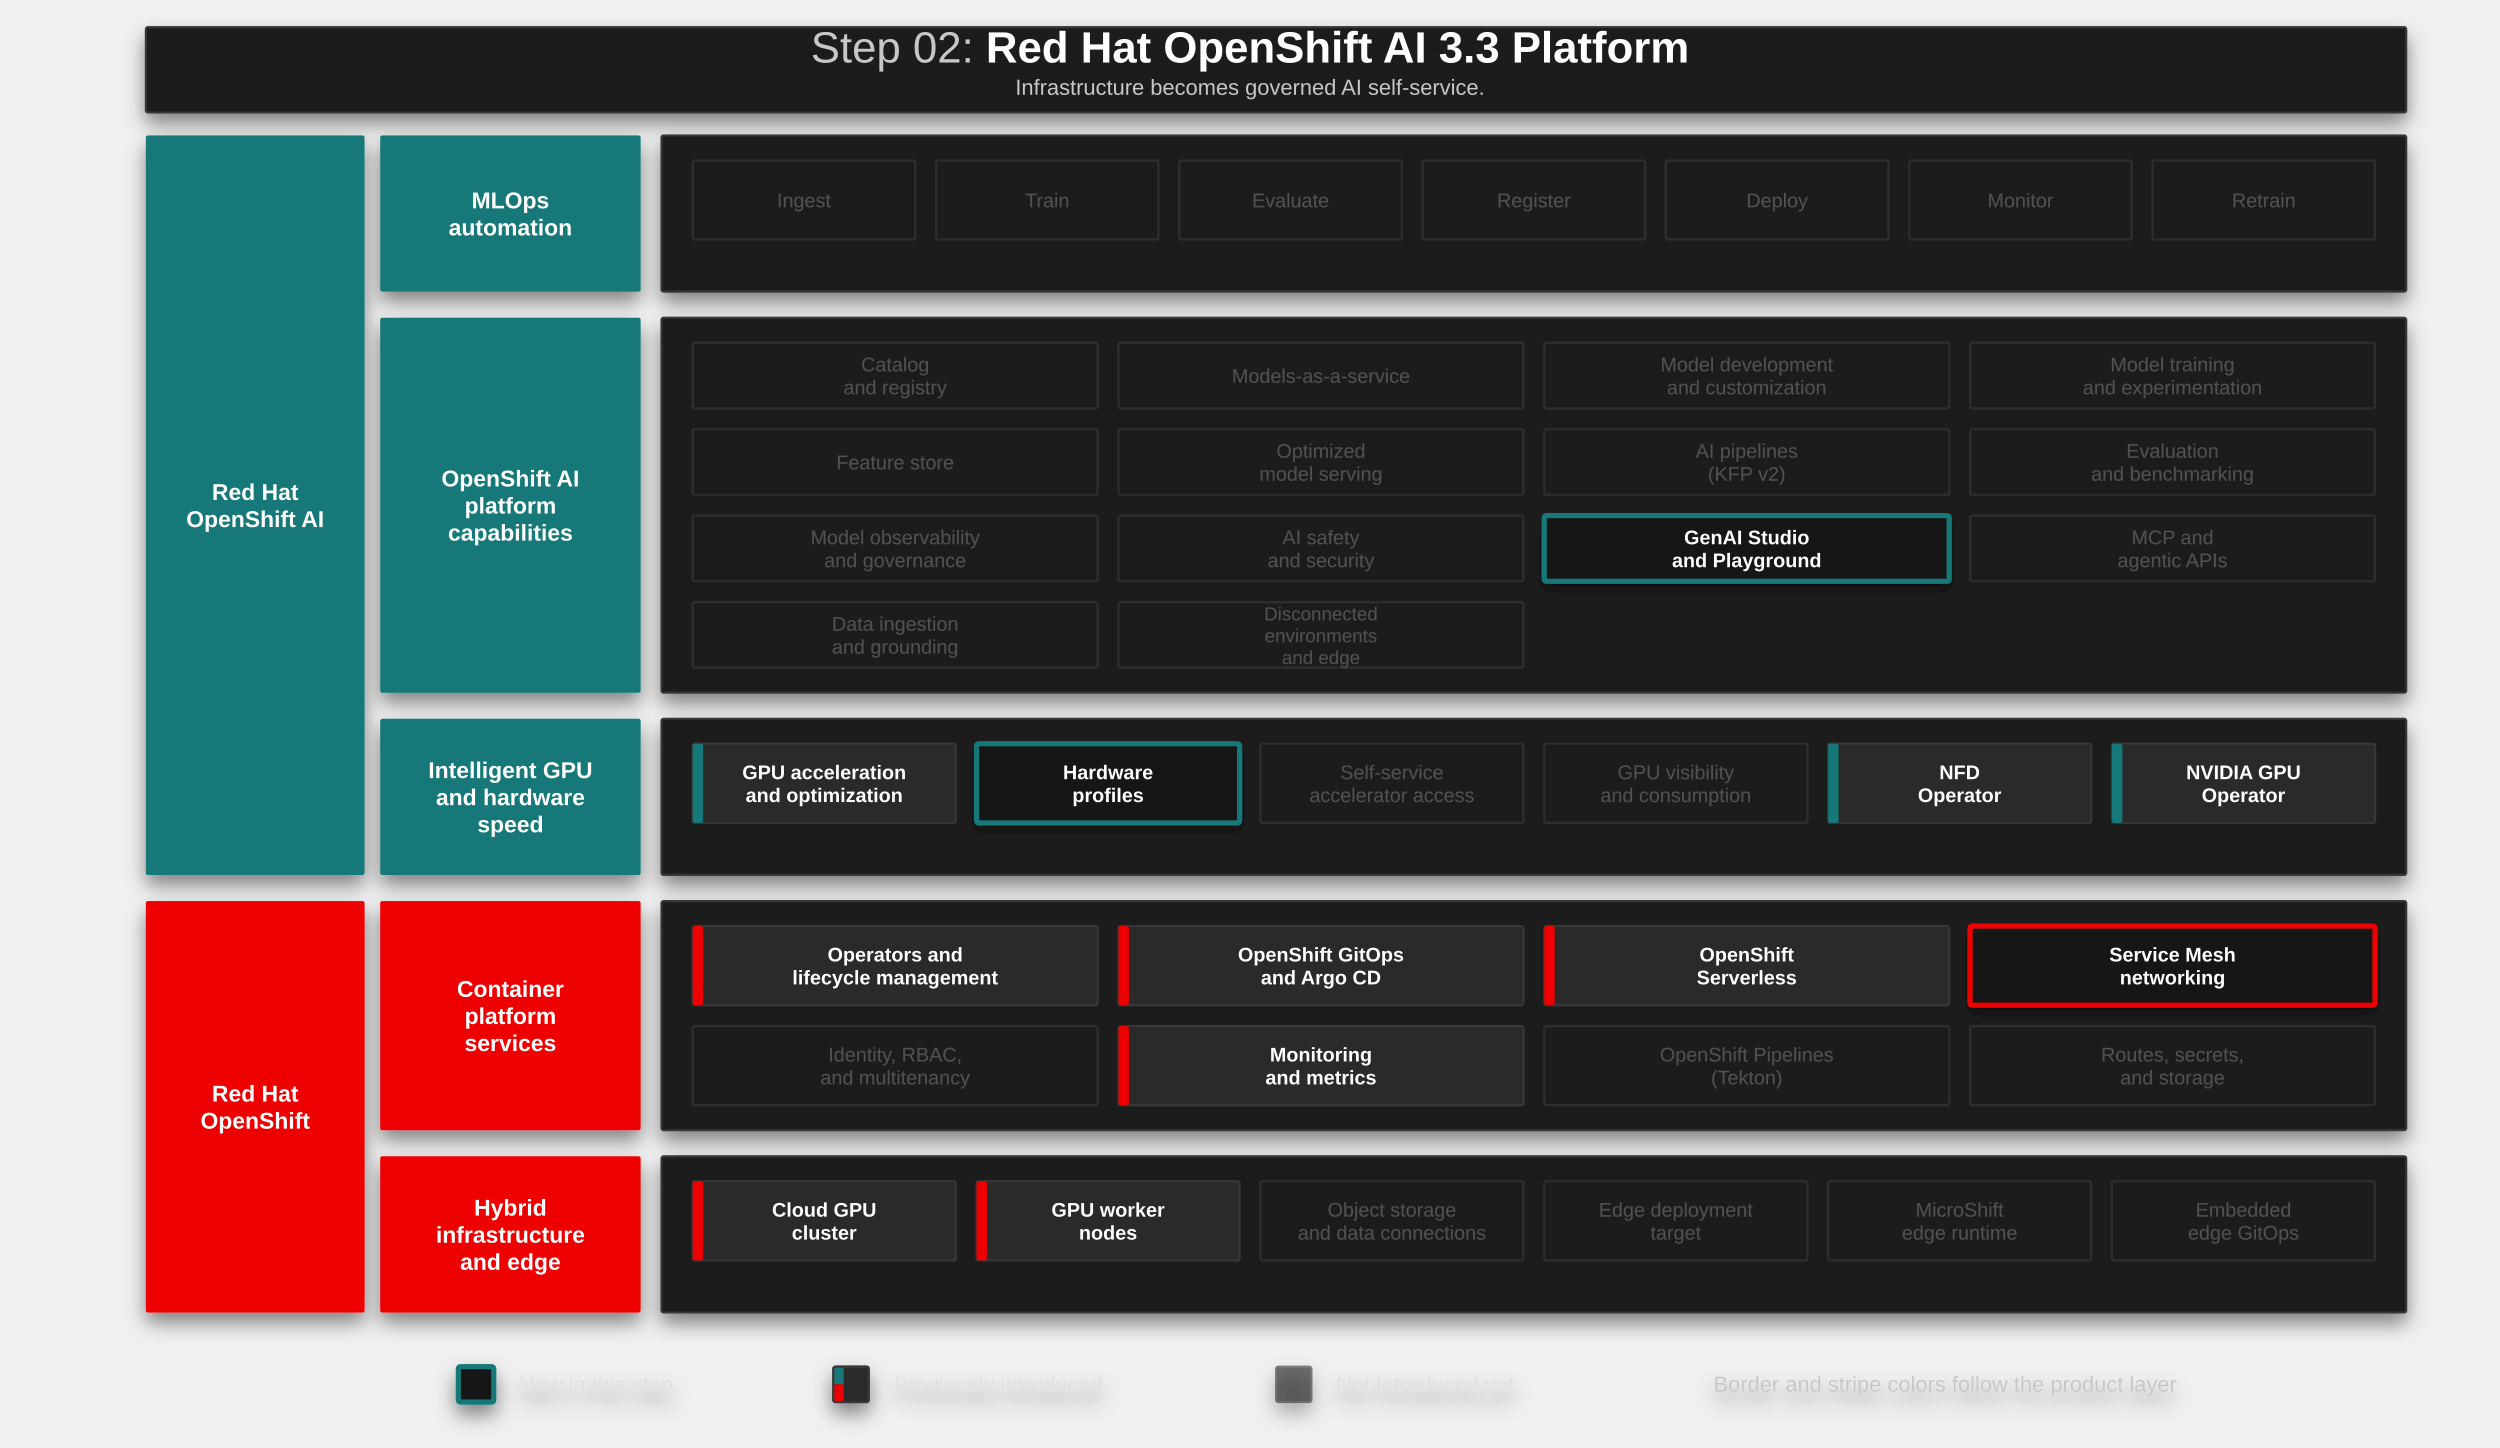
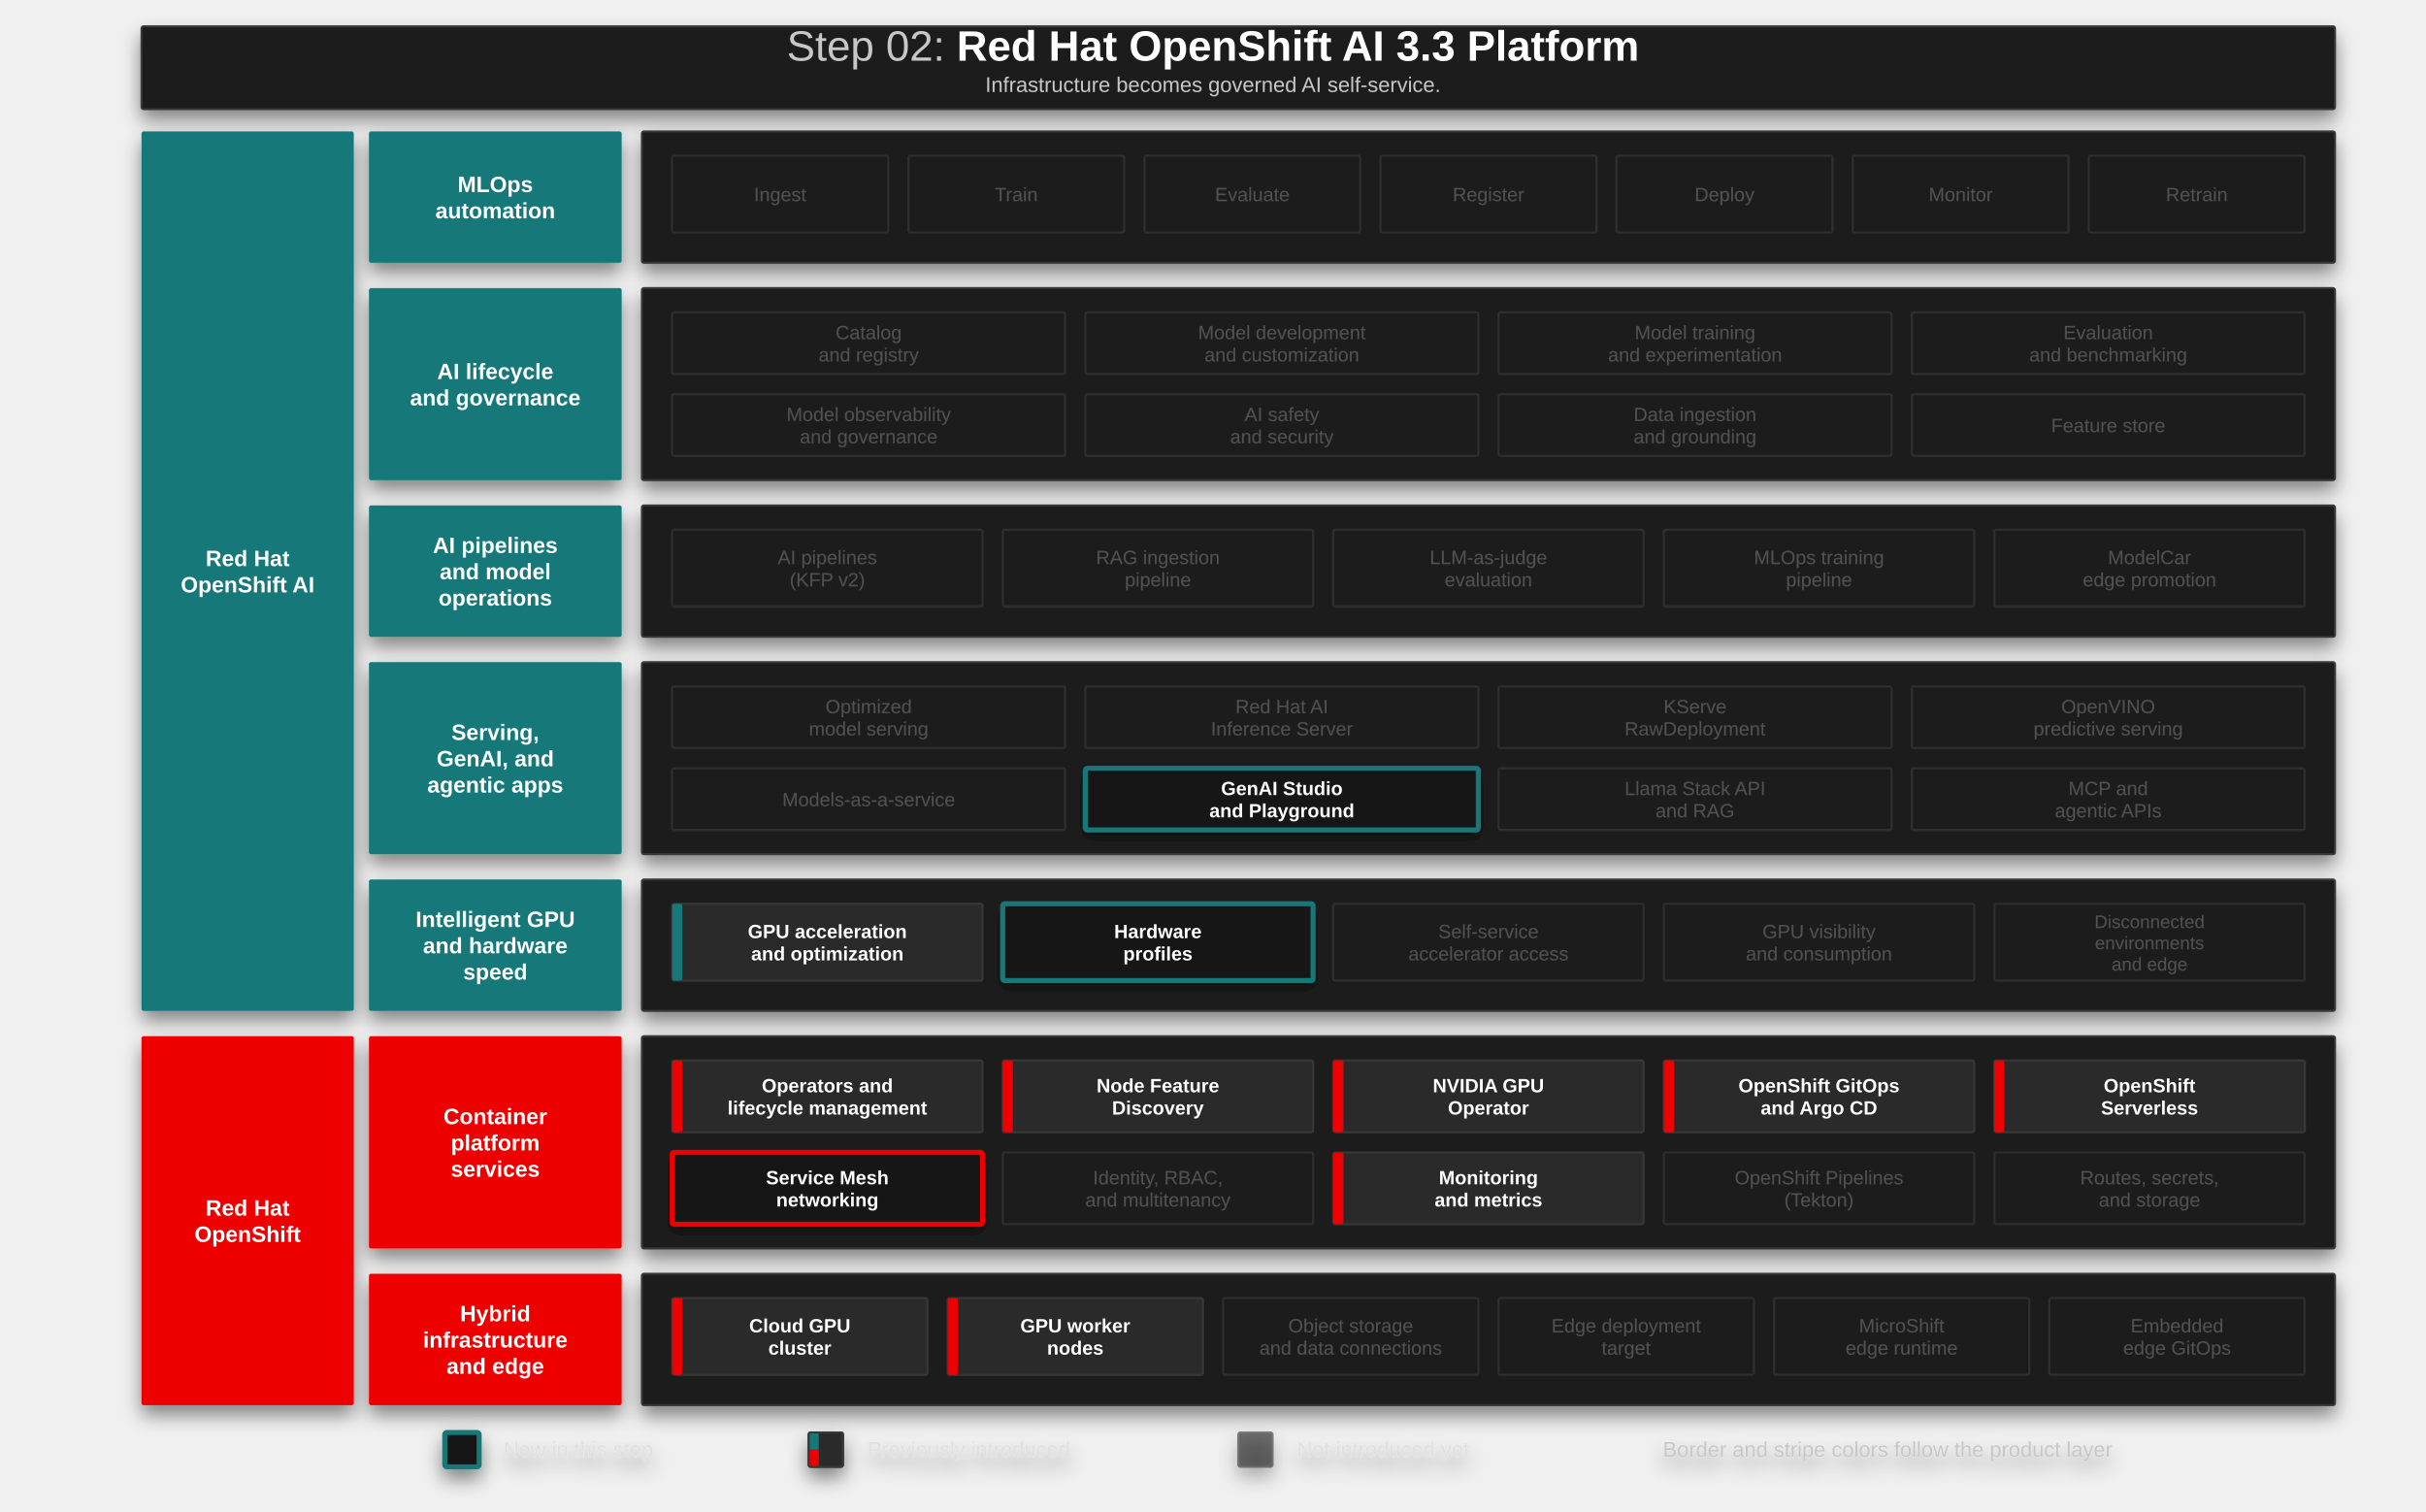
- <svg xmlns="http://www.w3.org/2000/svg" width="2400" height="1390" viewBox="0 0 2400 1390" role="img" aria-labelledby="title desc">
+ <svg xmlns="http://www.w3.org/2000/svg" width="2400" height="1495" viewBox="0 0 2400 1495" role="img" aria-labelledby="title desc">
  <style>.display{font-family:'Red Hat Display','Arial',sans-serif}.body{font-family:'Red Hat Text','Arial',sans-serif}</style>
  <defs>
    <filter id="lift" x="-20%" y="-20%" width="140%" height="140%">
      <feDropShadow dx="0" dy="6" stdDeviation="5" flood-color="#000" flood-opacity="0.55" />
    </filter>
    <filter id="panelShadow" x="-8%" y="-8%" width="116%" height="116%">
      <feDropShadow dx="0" dy="10" stdDeviation="9" flood-color="#000" flood-opacity="0.45" />
    </filter>
  </defs>
  <g filter="url(#panelShadow)">
    <rect x="140" y="26" width="2170" height="82" rx="2" fill="#1f1f1f" stroke="#383838" stroke-width="2" />
    <text x="1200.0" y="60" class="display" font-size="42" fill="#ffffff" font-weight="700" text-anchor="middle">
      <tspan fill="#c7c7c7" font-weight="500">Step 02:</tspan> Red Hat OpenShift AI 3.3 Platform</text>
    <text x="1200.0" y="91" class="body" font-size="21" fill="#c7c7c7" text-anchor="middle">Infrastructure becomes governed AI self-service.</text>
-     <rect x="140" y="130" width="210" height="710" rx="2" fill="#147878" stroke="#147878" stroke-width="0" />
-     <text x="245.0" y="480.0" class="body" font-size="22" fill="#ffffff" font-weight="700" text-anchor="middle">Red Hat</text>
-     <text x="245.0" y="506.0" class="body" font-size="22" fill="#ffffff" font-weight="700" text-anchor="middle">OpenShift AI</text>
-     <rect x="140" y="865" width="210" height="395" rx="2" fill="#ee0000" stroke="#ee0000" stroke-width="0" />
-     <text x="245.0" y="1057.5" class="body" font-size="22" fill="#ffffff" font-weight="700" text-anchor="middle">Red Hat</text>
-     <text x="245.0" y="1083.5" class="body" font-size="22" fill="#ffffff" font-weight="700" text-anchor="middle">OpenShift</text>
-     <rect x="365" y="130" width="250" height="150" rx="2" fill="#147878" stroke="#147878" stroke-width="0" />
-     <text x="490.0" y="200.0" class="body" font-size="22" fill="#ffffff" font-weight="700" text-anchor="middle">MLOps</text>
-     <text x="490.0" y="226.0" class="body" font-size="22" fill="#ffffff" font-weight="700" text-anchor="middle">automation</text>
-     <rect x="635" y="130" width="1675" height="150" rx="2" fill="#1f1f1f" stroke="#383838" stroke-width="2" />
+     <rect x="140" y="130" width="210" height="870" rx="2" fill="#147878" stroke="#147878" stroke-width="0" />
+     <text x="245.0" y="560.0" class="body" font-size="22" fill="#ffffff" font-weight="700" text-anchor="middle">Red Hat</text>
+     <text x="245.0" y="586.0" class="body" font-size="22" fill="#ffffff" font-weight="700" text-anchor="middle">OpenShift AI</text>
+     <rect x="140" y="1025" width="210" height="365" rx="2" fill="#ee0000" stroke="#ee0000" stroke-width="0" />
+     <text x="245.0" y="1202.5" class="body" font-size="22" fill="#ffffff" font-weight="700" text-anchor="middle">Red Hat</text>
+     <text x="245.0" y="1228.5" class="body" font-size="22" fill="#ffffff" font-weight="700" text-anchor="middle">OpenShift</text>
+     <rect x="365" y="130" width="250" height="130" rx="2" fill="#147878" stroke="#147878" stroke-width="0" />
+     <text x="490.0" y="190.0" class="body" font-size="22" fill="#ffffff" font-weight="700" text-anchor="middle">MLOps</text>
+     <text x="490.0" y="216.0" class="body" font-size="22" fill="#ffffff" font-weight="700" text-anchor="middle">automation</text>
+     <rect x="635" y="130" width="1675" height="130" rx="2" fill="#1f1f1f" stroke="#383838" stroke-width="2" />
    <g opacity="0.62">
      <rect x="665.0" y="154" width="213.571" height="76" rx="2" fill="#1f1f1f" stroke="#383838" stroke-width="2.0" />
      <text x="771.786" y="199.0" class="body" font-size="19" fill="#707070" font-weight="450" text-anchor="middle">Ingest</text>
    </g>
    <g opacity="0.62">
      <rect x="898.571" y="154" width="213.571" height="76" rx="2" fill="#1f1f1f" stroke="#383838" stroke-width="2.0" />
      <text x="1005.357" y="199.0" class="body" font-size="19" fill="#707070" font-weight="450" text-anchor="middle">Train</text>
    </g>
    <g opacity="0.62">
      <rect x="1132.143" y="154" width="213.571" height="76" rx="2" fill="#1f1f1f" stroke="#383838" stroke-width="2.0" />
      <text x="1238.929" y="199.0" class="body" font-size="19" fill="#707070" font-weight="450" text-anchor="middle">Evaluate</text>
    </g>
    <g opacity="0.62">
      <rect x="1365.714" y="154" width="213.571" height="76" rx="2" fill="#1f1f1f" stroke="#383838" stroke-width="2.0" />
      <text x="1472.5" y="199.0" class="body" font-size="19" fill="#707070" font-weight="450" text-anchor="middle">Register</text>
    </g>
    <g opacity="0.62">
      <rect x="1599.286" y="154" width="213.571" height="76" rx="2" fill="#1f1f1f" stroke="#383838" stroke-width="2.0" />
      <text x="1706.071" y="199.0" class="body" font-size="19" fill="#707070" font-weight="450" text-anchor="middle">Deploy</text>
    </g>
    <g opacity="0.62">
      <rect x="1832.857" y="154" width="213.571" height="76" rx="2" fill="#1f1f1f" stroke="#383838" stroke-width="2.0" />
      <text x="1939.643" y="199.0" class="body" font-size="19" fill="#707070" font-weight="450" text-anchor="middle">Monitor</text>
    </g>
    <g opacity="0.62">
      <rect x="2066.429" y="154" width="213.571" height="76" rx="2" fill="#1f1f1f" stroke="#383838" stroke-width="2.0" />
      <text x="2173.214" y="199.0" class="body" font-size="19" fill="#707070" font-weight="450" text-anchor="middle">Retrain</text>
    </g>
-     <rect x="365" y="305" width="250" height="360" rx="2" fill="#147878" stroke="#147878" stroke-width="0" />
-     <text x="490.0" y="467.0" class="body" font-size="22" fill="#ffffff" font-weight="700" text-anchor="middle">OpenShift AI</text>
-     <text x="490.0" y="493.0" class="body" font-size="22" fill="#ffffff" font-weight="700" text-anchor="middle">platform</text>
-     <text x="490.0" y="519.0" class="body" font-size="22" fill="#ffffff" font-weight="700" text-anchor="middle">capabilities</text>
-     <rect x="635" y="305" width="1675" height="360" rx="2" fill="#1f1f1f" stroke="#383838" stroke-width="2" />
-     <g opacity="0.62">
-       <rect x="665.0" y="329.0" width="388.75" height="63.0" rx="2" fill="#1f1f1f" stroke="#383838" stroke-width="2.0" />
-       <text x="859.375" y="356.5" class="body" font-size="19" fill="#707070" font-weight="450" text-anchor="middle">Catalog</text>
-       <text x="859.375" y="378.5" class="body" font-size="19" fill="#707070" font-weight="450" text-anchor="middle">and registry</text>
-     </g>
-     <g opacity="0.62">
-       <rect x="1073.75" y="329.0" width="388.75" height="63.0" rx="2" fill="#1f1f1f" stroke="#383838" stroke-width="2.0" />
-       <text x="1268.125" y="367.5" class="body" font-size="19" fill="#707070" font-weight="450" text-anchor="middle">Models-as-a-service</text>
-     </g>
-     <g opacity="0.62">
-       <rect x="1482.5" y="329.0" width="388.75" height="63.0" rx="2" fill="#1f1f1f" stroke="#383838" stroke-width="2.0" />
-       <text x="1676.875" y="356.5" class="body" font-size="19" fill="#707070" font-weight="450" text-anchor="middle">Model development</text>
-       <text x="1676.875" y="378.5" class="body" font-size="19" fill="#707070" font-weight="450" text-anchor="middle">and customization</text>
-     </g>
-     <g opacity="0.62">
-       <rect x="1891.25" y="329.0" width="388.75" height="63.0" rx="2" fill="#1f1f1f" stroke="#383838" stroke-width="2.0" />
-       <text x="2085.625" y="356.5" class="body" font-size="19" fill="#707070" font-weight="450" text-anchor="middle">Model training</text>
-       <text x="2085.625" y="378.5" class="body" font-size="19" fill="#707070" font-weight="450" text-anchor="middle">and experimentation</text>
-     </g>
-     <g opacity="0.62">
-       <rect x="665.0" y="412.0" width="388.75" height="63.0" rx="2" fill="#1f1f1f" stroke="#383838" stroke-width="2.0" />
-       <text x="859.375" y="450.5" class="body" font-size="19" fill="#707070" font-weight="450" text-anchor="middle">Feature store</text>
-     </g>
-     <g opacity="0.62">
-       <rect x="1073.75" y="412.0" width="388.75" height="63.0" rx="2" fill="#1f1f1f" stroke="#383838" stroke-width="2.0" />
-       <text x="1268.125" y="439.5" class="body" font-size="19" fill="#707070" font-weight="450" text-anchor="middle">Optimized</text>
-       <text x="1268.125" y="461.5" class="body" font-size="19" fill="#707070" font-weight="450" text-anchor="middle">model serving</text>
-     </g>
-     <g opacity="0.62">
-       <rect x="1482.5" y="412.0" width="388.75" height="63.0" rx="2" fill="#1f1f1f" stroke="#383838" stroke-width="2.0" />
-       <text x="1676.875" y="439.5" class="body" font-size="19" fill="#707070" font-weight="450" text-anchor="middle">AI pipelines</text>
-       <text x="1676.875" y="461.5" class="body" font-size="19" fill="#707070" font-weight="450" text-anchor="middle">(KFP v2)</text>
-     </g>
-     <g opacity="0.62">
-       <rect x="1891.25" y="412.0" width="388.75" height="63.0" rx="2" fill="#1f1f1f" stroke="#383838" stroke-width="2.0" />
-       <text x="2085.625" y="439.5" class="body" font-size="19" fill="#707070" font-weight="450" text-anchor="middle">Evaluation</text>
-       <text x="2085.625" y="461.5" class="body" font-size="19" fill="#707070" font-weight="450" text-anchor="middle">and benchmarking</text>
-     </g>
-     <g opacity="0.62">
-       <rect x="665.0" y="495.0" width="388.75" height="63.0" rx="2" fill="#1f1f1f" stroke="#383838" stroke-width="2.0" />
-       <text x="859.375" y="522.5" class="body" font-size="19" fill="#707070" font-weight="450" text-anchor="middle">Model observability</text>
-       <text x="859.375" y="544.5" class="body" font-size="19" fill="#707070" font-weight="450" text-anchor="middle">and governance</text>
-     </g>
-     <g opacity="0.62">
-       <rect x="1073.75" y="495.0" width="388.75" height="63.0" rx="2" fill="#1f1f1f" stroke="#383838" stroke-width="2.0" />
-       <text x="1268.125" y="522.5" class="body" font-size="19" fill="#707070" font-weight="450" text-anchor="middle">AI safety</text>
-       <text x="1268.125" y="544.5" class="body" font-size="19" fill="#707070" font-weight="450" text-anchor="middle">and security</text>
+     <rect x="365" y="285" width="250" height="190" rx="2" fill="#147878" stroke="#147878" stroke-width="0" />
+     <text x="490.0" y="375.0" class="body" font-size="22" fill="#ffffff" font-weight="700" text-anchor="middle">AI lifecycle</text>
+     <text x="490.0" y="401.0" class="body" font-size="22" fill="#ffffff" font-weight="700" text-anchor="middle">and governance</text>
+     <rect x="635" y="285" width="1675" height="190" rx="2" fill="#1f1f1f" stroke="#383838" stroke-width="2" />
+     <g opacity="0.62">
+       <rect x="665.0" y="309.0" width="388.75" height="61.0" rx="2" fill="#1f1f1f" stroke="#383838" stroke-width="2.0" />
+       <text x="859.375" y="335.5" class="body" font-size="19" fill="#707070" font-weight="450" text-anchor="middle">Catalog</text>
+       <text x="859.375" y="357.5" class="body" font-size="19" fill="#707070" font-weight="450" text-anchor="middle">and registry</text>
+     </g>
+     <g opacity="0.62">
+       <rect x="1073.75" y="309.0" width="388.75" height="61.0" rx="2" fill="#1f1f1f" stroke="#383838" stroke-width="2.0" />
+       <text x="1268.125" y="335.5" class="body" font-size="19" fill="#707070" font-weight="450" text-anchor="middle">Model development</text>
+       <text x="1268.125" y="357.5" class="body" font-size="19" fill="#707070" font-weight="450" text-anchor="middle">and customization</text>
+     </g>
+     <g opacity="0.62">
+       <rect x="1482.5" y="309.0" width="388.75" height="61.0" rx="2" fill="#1f1f1f" stroke="#383838" stroke-width="2.0" />
+       <text x="1676.875" y="335.5" class="body" font-size="19" fill="#707070" font-weight="450" text-anchor="middle">Model training</text>
+       <text x="1676.875" y="357.5" class="body" font-size="19" fill="#707070" font-weight="450" text-anchor="middle">and experimentation</text>
+     </g>
+     <g opacity="0.62">
+       <rect x="1891.25" y="309.0" width="388.75" height="61.0" rx="2" fill="#1f1f1f" stroke="#383838" stroke-width="2.0" />
+       <text x="2085.625" y="335.5" class="body" font-size="19" fill="#707070" font-weight="450" text-anchor="middle">Evaluation</text>
+       <text x="2085.625" y="357.5" class="body" font-size="19" fill="#707070" font-weight="450" text-anchor="middle">and benchmarking</text>
+     </g>
+     <g opacity="0.62">
+       <rect x="665.0" y="390.0" width="388.75" height="61.0" rx="2" fill="#1f1f1f" stroke="#383838" stroke-width="2.0" />
+       <text x="859.375" y="416.5" class="body" font-size="19" fill="#707070" font-weight="450" text-anchor="middle">Model observability</text>
+       <text x="859.375" y="438.5" class="body" font-size="19" fill="#707070" font-weight="450" text-anchor="middle">and governance</text>
+     </g>
+     <g opacity="0.62">
+       <rect x="1073.75" y="390.0" width="388.75" height="61.0" rx="2" fill="#1f1f1f" stroke="#383838" stroke-width="2.0" />
+       <text x="1268.125" y="416.5" class="body" font-size="19" fill="#707070" font-weight="450" text-anchor="middle">AI safety</text>
+       <text x="1268.125" y="438.5" class="body" font-size="19" fill="#707070" font-weight="450" text-anchor="middle">and security</text>
+     </g>
+     <g opacity="0.62">
+       <rect x="1482.5" y="390.0" width="388.75" height="61.0" rx="2" fill="#1f1f1f" stroke="#383838" stroke-width="2.0" />
+       <text x="1676.875" y="416.5" class="body" font-size="19" fill="#707070" font-weight="450" text-anchor="middle">Data ingestion</text>
+       <text x="1676.875" y="438.5" class="body" font-size="19" fill="#707070" font-weight="450" text-anchor="middle">and grounding</text>
+     </g>
+     <g opacity="0.62">
+       <rect x="1891.25" y="390.0" width="388.75" height="61.0" rx="2" fill="#1f1f1f" stroke="#383838" stroke-width="2.0" />
+       <text x="2085.625" y="427.5" class="body" font-size="19" fill="#707070" font-weight="450" text-anchor="middle">Feature store</text>
+     </g>
+     <rect x="365" y="500" width="250" height="130" rx="2" fill="#147878" stroke="#147878" stroke-width="0" />
+     <text x="490.0" y="547.0" class="body" font-size="22" fill="#ffffff" font-weight="700" text-anchor="middle">AI pipelines</text>
+     <text x="490.0" y="573.0" class="body" font-size="22" fill="#ffffff" font-weight="700" text-anchor="middle">and model</text>
+     <text x="490.0" y="599.0" class="body" font-size="22" fill="#ffffff" font-weight="700" text-anchor="middle">operations</text>
+     <rect x="635" y="500" width="1675" height="130" rx="2" fill="#1f1f1f" stroke="#383838" stroke-width="2" />
+     <g opacity="0.62">
+       <rect x="665.0" y="524" width="307.0" height="76" rx="2" fill="#1f1f1f" stroke="#383838" stroke-width="2.0" />
+       <text x="818.5" y="558.0" class="body" font-size="19" fill="#707070" font-weight="450" text-anchor="middle">AI pipelines</text>
+       <text x="818.5" y="580.0" class="body" font-size="19" fill="#707070" font-weight="450" text-anchor="middle">(KFP v2)</text>
+     </g>
+     <g opacity="0.62">
+       <rect x="992.0" y="524" width="307.0" height="76" rx="2" fill="#1f1f1f" stroke="#383838" stroke-width="2.0" />
+       <text x="1145.5" y="558.0" class="body" font-size="19" fill="#707070" font-weight="450" text-anchor="middle">RAG ingestion</text>
+       <text x="1145.5" y="580.0" class="body" font-size="19" fill="#707070" font-weight="450" text-anchor="middle">pipeline</text>
+     </g>
+     <g opacity="0.62">
+       <rect x="1319.0" y="524" width="307.0" height="76" rx="2" fill="#1f1f1f" stroke="#383838" stroke-width="2.0" />
+       <text x="1472.5" y="558.0" class="body" font-size="19" fill="#707070" font-weight="450" text-anchor="middle">LLM-as-judge</text>
+       <text x="1472.5" y="580.0" class="body" font-size="19" fill="#707070" font-weight="450" text-anchor="middle">evaluation</text>
+     </g>
+     <g opacity="0.62">
+       <rect x="1646.0" y="524" width="307.0" height="76" rx="2" fill="#1f1f1f" stroke="#383838" stroke-width="2.0" />
+       <text x="1799.5" y="558.0" class="body" font-size="19" fill="#707070" font-weight="450" text-anchor="middle">MLOps training</text>
+       <text x="1799.5" y="580.0" class="body" font-size="19" fill="#707070" font-weight="450" text-anchor="middle">pipeline</text>
+     </g>
+     <g opacity="0.62">
+       <rect x="1973.0" y="524" width="307.0" height="76" rx="2" fill="#1f1f1f" stroke="#383838" stroke-width="2.0" />
+       <text x="2126.5" y="558.0" class="body" font-size="19" fill="#707070" font-weight="450" text-anchor="middle">ModelCar</text>
+       <text x="2126.5" y="580.0" class="body" font-size="19" fill="#707070" font-weight="450" text-anchor="middle">edge promotion</text>
+     </g>
+     <rect x="365" y="655" width="250" height="190" rx="2" fill="#147878" stroke="#147878" stroke-width="0" />
+     <text x="490.0" y="732.0" class="body" font-size="22" fill="#ffffff" font-weight="700" text-anchor="middle">Serving,</text>
+     <text x="490.0" y="758.0" class="body" font-size="22" fill="#ffffff" font-weight="700" text-anchor="middle">GenAI, and</text>
+     <text x="490.0" y="784.0" class="body" font-size="22" fill="#ffffff" font-weight="700" text-anchor="middle">agentic apps</text>
+     <rect x="635" y="655" width="1675" height="190" rx="2" fill="#1f1f1f" stroke="#383838" stroke-width="2" />
+     <g opacity="0.62">
+       <rect x="665.0" y="679.0" width="388.75" height="61.0" rx="2" fill="#1f1f1f" stroke="#383838" stroke-width="2.0" />
+       <text x="859.375" y="705.5" class="body" font-size="19" fill="#707070" font-weight="450" text-anchor="middle">Optimized</text>
+       <text x="859.375" y="727.5" class="body" font-size="19" fill="#707070" font-weight="450" text-anchor="middle">model serving</text>
+     </g>
+     <g opacity="0.62">
+       <rect x="1073.75" y="679.0" width="388.75" height="61.0" rx="2" fill="#1f1f1f" stroke="#383838" stroke-width="2.0" />
+       <text x="1268.125" y="705.5" class="body" font-size="19" fill="#707070" font-weight="450" text-anchor="middle">Red Hat AI</text>
+       <text x="1268.125" y="727.5" class="body" font-size="19" fill="#707070" font-weight="450" text-anchor="middle">Inference Server</text>
+     </g>
+     <g opacity="0.62">
+       <rect x="1482.5" y="679.0" width="388.75" height="61.0" rx="2" fill="#1f1f1f" stroke="#383838" stroke-width="2.0" />
+       <text x="1676.875" y="705.5" class="body" font-size="19" fill="#707070" font-weight="450" text-anchor="middle">KServe</text>
+       <text x="1676.875" y="727.5" class="body" font-size="19" fill="#707070" font-weight="450" text-anchor="middle">RawDeployment</text>
+     </g>
+     <g opacity="0.62">
+       <rect x="1891.25" y="679.0" width="388.75" height="61.0" rx="2" fill="#1f1f1f" stroke="#383838" stroke-width="2.0" />
+       <text x="2085.625" y="705.5" class="body" font-size="19" fill="#707070" font-weight="450" text-anchor="middle">OpenVINO</text>
+       <text x="2085.625" y="727.5" class="body" font-size="19" fill="#707070" font-weight="450" text-anchor="middle">predictive serving</text>
+     </g>
+     <g opacity="0.62">
+       <rect x="665.0" y="760.0" width="388.75" height="61.0" rx="2" fill="#1f1f1f" stroke="#383838" stroke-width="2.0" />
+       <text x="859.375" y="797.5" class="body" font-size="19" fill="#707070" font-weight="450" text-anchor="middle">Models-as-a-service</text>
    </g>
    <g filter="url(#lift)">
-       <rect x="1482.5" y="495.0" width="388.75" height="63.0" rx="2" fill="#151515" stroke="#147878" stroke-width="5.0" />
-       <text x="1676.875" y="522.5" class="body" font-size="19" fill="#ffffff" font-weight="700" text-anchor="middle">GenAI Studio</text>
-       <text x="1676.875" y="544.5" class="body" font-size="19" fill="#ffffff" font-weight="700" text-anchor="middle">and Playground</text>
-     </g>
-     <g opacity="0.62">
-       <rect x="1891.25" y="495.0" width="388.75" height="63.0" rx="2" fill="#1f1f1f" stroke="#383838" stroke-width="2.0" />
-       <text x="2085.625" y="522.5" class="body" font-size="19" fill="#707070" font-weight="450" text-anchor="middle">MCP and</text>
-       <text x="2085.625" y="544.5" class="body" font-size="19" fill="#707070" font-weight="450" text-anchor="middle">agentic APIs</text>
-     </g>
-     <g opacity="0.62">
-       <rect x="665.0" y="578.0" width="388.75" height="63.0" rx="2" fill="#1f1f1f" stroke="#383838" stroke-width="2.0" />
-       <text x="859.375" y="605.5" class="body" font-size="19" fill="#707070" font-weight="450" text-anchor="middle">Data ingestion</text>
-       <text x="859.375" y="627.5" class="body" font-size="19" fill="#707070" font-weight="450" text-anchor="middle">and grounding</text>
-     </g>
-     <g opacity="0.62">
-       <rect x="1073.75" y="578.0" width="388.75" height="63.0" rx="2" fill="#1f1f1f" stroke="#383838" stroke-width="2.0" />
-       <text x="1268.125" y="595.5" class="body" font-size="18" fill="#707070" font-weight="450" text-anchor="middle">Disconnected</text>
-       <text x="1268.125" y="616.5" class="body" font-size="18" fill="#707070" font-weight="450" text-anchor="middle">environments</text>
-       <text x="1268.125" y="637.5" class="body" font-size="18" fill="#707070" font-weight="450" text-anchor="middle">and edge</text>
-     </g>
-     <rect x="365" y="690" width="250" height="150" rx="2" fill="#147878" stroke="#147878" stroke-width="0" />
-     <text x="490.0" y="747.0" class="body" font-size="22" fill="#ffffff" font-weight="700" text-anchor="middle">Intelligent GPU</text>
-     <text x="490.0" y="773.0" class="body" font-size="22" fill="#ffffff" font-weight="700" text-anchor="middle">and hardware</text>
-     <text x="490.0" y="799.0" class="body" font-size="22" fill="#ffffff" font-weight="700" text-anchor="middle">speed</text>
-     <rect x="635" y="690" width="1675" height="150" rx="2" fill="#1f1f1f" stroke="#383838" stroke-width="2" />
-     <g>
-       <rect x="665.0" y="714" width="252.5" height="76" rx="2" fill="#292929" stroke="#383838" stroke-width="2.0" />
-       <rect x="665.0" y="714" width="10" height="76" rx="2" fill="#147878" stroke="#147878" stroke-width="0" />
-       <text x="791.25" y="748.0" class="body" font-size="19" fill="#ffffff" font-weight="550" text-anchor="middle">GPU acceleration</text>
-       <text x="791.25" y="770.0" class="body" font-size="19" fill="#ffffff" font-weight="550" text-anchor="middle">and optimization</text>
+       <rect x="1073.75" y="760.0" width="388.75" height="61.0" rx="2" fill="#151515" stroke="#147878" stroke-width="5.0" />
+       <text x="1268.125" y="786.5" class="body" font-size="19" fill="#ffffff" font-weight="700" text-anchor="middle">GenAI Studio</text>
+       <text x="1268.125" y="808.5" class="body" font-size="19" fill="#ffffff" font-weight="700" text-anchor="middle">and Playground</text>
+     </g>
+     <g opacity="0.62">
+       <rect x="1482.5" y="760.0" width="388.75" height="61.0" rx="2" fill="#1f1f1f" stroke="#383838" stroke-width="2.0" />
+       <text x="1676.875" y="786.5" class="body" font-size="19" fill="#707070" font-weight="450" text-anchor="middle">Llama Stack API</text>
+       <text x="1676.875" y="808.5" class="body" font-size="19" fill="#707070" font-weight="450" text-anchor="middle">and RAG</text>
+     </g>
+     <g opacity="0.62">
+       <rect x="1891.25" y="760.0" width="388.75" height="61.0" rx="2" fill="#1f1f1f" stroke="#383838" stroke-width="2.0" />
+       <text x="2085.625" y="786.5" class="body" font-size="19" fill="#707070" font-weight="450" text-anchor="middle">MCP and</text>
+       <text x="2085.625" y="808.5" class="body" font-size="19" fill="#707070" font-weight="450" text-anchor="middle">agentic APIs</text>
+     </g>
+     <rect x="365" y="870" width="250" height="130" rx="2" fill="#147878" stroke="#147878" stroke-width="0" />
+     <text x="490.0" y="917.0" class="body" font-size="22" fill="#ffffff" font-weight="700" text-anchor="middle">Intelligent GPU</text>
+     <text x="490.0" y="943.0" class="body" font-size="22" fill="#ffffff" font-weight="700" text-anchor="middle">and hardware</text>
+     <text x="490.0" y="969.0" class="body" font-size="22" fill="#ffffff" font-weight="700" text-anchor="middle">speed</text>
+     <rect x="635" y="870" width="1675" height="130" rx="2" fill="#1f1f1f" stroke="#383838" stroke-width="2" />
+     <g>
+       <rect x="665.0" y="894" width="307.0" height="76" rx="2" fill="#292929" stroke="#383838" stroke-width="2.0" />
+       <rect x="665.0" y="894" width="10" height="76" rx="2" fill="#147878" stroke="#147878" stroke-width="0" />
+       <text x="818.5" y="928.0" class="body" font-size="19" fill="#ffffff" font-weight="550" text-anchor="middle">GPU acceleration</text>
+       <text x="818.5" y="950.0" class="body" font-size="19" fill="#ffffff" font-weight="550" text-anchor="middle">and optimization</text>
    </g>
    <g filter="url(#lift)">
-       <rect x="937.5" y="714" width="252.5" height="76" rx="2" fill="#151515" stroke="#147878" stroke-width="5.0" />
-       <text x="1063.75" y="748.0" class="body" font-size="19" fill="#ffffff" font-weight="700" text-anchor="middle">Hardware</text>
-       <text x="1063.75" y="770.0" class="body" font-size="19" fill="#ffffff" font-weight="700" text-anchor="middle">profiles</text>
-     </g>
-     <g opacity="0.62">
-       <rect x="1210.0" y="714" width="252.5" height="76" rx="2" fill="#1f1f1f" stroke="#383838" stroke-width="2.0" />
-       <text x="1336.25" y="748.0" class="body" font-size="19" fill="#707070" font-weight="450" text-anchor="middle">Self-service</text>
-       <text x="1336.25" y="770.0" class="body" font-size="19" fill="#707070" font-weight="450" text-anchor="middle">accelerator access</text>
-     </g>
-     <g opacity="0.62">
-       <rect x="1482.5" y="714" width="252.5" height="76" rx="2" fill="#1f1f1f" stroke="#383838" stroke-width="2.0" />
-       <text x="1608.75" y="748.0" class="body" font-size="19" fill="#707070" font-weight="450" text-anchor="middle">GPU visibility</text>
-       <text x="1608.75" y="770.0" class="body" font-size="19" fill="#707070" font-weight="450" text-anchor="middle">and consumption</text>
-     </g>
-     <g>
-       <rect x="1755.0" y="714" width="252.5" height="76" rx="2" fill="#292929" stroke="#383838" stroke-width="2.0" />
-       <rect x="1755.0" y="714" width="10" height="76" rx="2" fill="#147878" stroke="#147878" stroke-width="0" />
-       <text x="1881.25" y="748.0" class="body" font-size="19" fill="#ffffff" font-weight="550" text-anchor="middle">NFD</text>
-       <text x="1881.25" y="770.0" class="body" font-size="19" fill="#ffffff" font-weight="550" text-anchor="middle">Operator</text>
-     </g>
-     <g>
-       <rect x="2027.5" y="714" width="252.5" height="76" rx="2" fill="#292929" stroke="#383838" stroke-width="2.0" />
-       <rect x="2027.5" y="714" width="10" height="76" rx="2" fill="#147878" stroke="#147878" stroke-width="0" />
-       <text x="2153.75" y="748.0" class="body" font-size="19" fill="#ffffff" font-weight="550" text-anchor="middle">NVIDIA GPU</text>
-       <text x="2153.75" y="770.0" class="body" font-size="19" fill="#ffffff" font-weight="550" text-anchor="middle">Operator</text>
-     </g>
-     <rect x="365" y="865" width="250" height="220" rx="2" fill="#ee0000" stroke="#ee0000" stroke-width="0" />
-     <text x="490.0" y="957.0" class="body" font-size="22" fill="#ffffff" font-weight="700" text-anchor="middle">Container</text>
-     <text x="490.0" y="983.0" class="body" font-size="22" fill="#ffffff" font-weight="700" text-anchor="middle">platform</text>
-     <text x="490.0" y="1009.0" class="body" font-size="22" fill="#ffffff" font-weight="700" text-anchor="middle">services</text>
-     <rect x="635" y="865" width="1675" height="220" rx="2" fill="#1f1f1f" stroke="#383838" stroke-width="2" />
-     <g>
-       <rect x="665.0" y="889" width="388.75" height="76" rx="2" fill="#292929" stroke="#383838" stroke-width="2.0" />
-       <rect x="665.0" y="889" width="10" height="76" rx="2" fill="#ee0000" stroke="#ee0000" stroke-width="0" />
-       <text x="859.375" y="923.0" class="body" font-size="19" fill="#ffffff" font-weight="550" text-anchor="middle">Operators and</text>
-       <text x="859.375" y="945.0" class="body" font-size="19" fill="#ffffff" font-weight="550" text-anchor="middle">lifecycle management</text>
-     </g>
-     <g>
-       <rect x="1073.75" y="889" width="388.75" height="76" rx="2" fill="#292929" stroke="#383838" stroke-width="2.0" />
-       <rect x="1073.75" y="889" width="10" height="76" rx="2" fill="#ee0000" stroke="#ee0000" stroke-width="0" />
-       <text x="1268.125" y="923.0" class="body" font-size="19" fill="#ffffff" font-weight="550" text-anchor="middle">OpenShift GitOps</text>
-       <text x="1268.125" y="945.0" class="body" font-size="19" fill="#ffffff" font-weight="550" text-anchor="middle">and Argo CD</text>
-     </g>
-     <g>
-       <rect x="1482.5" y="889" width="388.75" height="76" rx="2" fill="#292929" stroke="#383838" stroke-width="2.0" />
-       <rect x="1482.5" y="889" width="10" height="76" rx="2" fill="#ee0000" stroke="#ee0000" stroke-width="0" />
-       <text x="1676.875" y="923.0" class="body" font-size="19" fill="#ffffff" font-weight="550" text-anchor="middle">OpenShift</text>
-       <text x="1676.875" y="945.0" class="body" font-size="19" fill="#ffffff" font-weight="550" text-anchor="middle">Serverless</text>
+       <rect x="992.0" y="894" width="307.0" height="76" rx="2" fill="#151515" stroke="#147878" stroke-width="5.0" />
+       <text x="1145.5" y="928.0" class="body" font-size="19" fill="#ffffff" font-weight="700" text-anchor="middle">Hardware</text>
+       <text x="1145.5" y="950.0" class="body" font-size="19" fill="#ffffff" font-weight="700" text-anchor="middle">profiles</text>
+     </g>
+     <g opacity="0.62">
+       <rect x="1319.0" y="894" width="307.0" height="76" rx="2" fill="#1f1f1f" stroke="#383838" stroke-width="2.0" />
+       <text x="1472.5" y="928.0" class="body" font-size="19" fill="#707070" font-weight="450" text-anchor="middle">Self-service</text>
+       <text x="1472.5" y="950.0" class="body" font-size="19" fill="#707070" font-weight="450" text-anchor="middle">accelerator access</text>
+     </g>
+     <g opacity="0.62">
+       <rect x="1646.0" y="894" width="307.0" height="76" rx="2" fill="#1f1f1f" stroke="#383838" stroke-width="2.0" />
+       <text x="1799.5" y="928.0" class="body" font-size="19" fill="#707070" font-weight="450" text-anchor="middle">GPU visibility</text>
+       <text x="1799.5" y="950.0" class="body" font-size="19" fill="#707070" font-weight="450" text-anchor="middle">and consumption</text>
+     </g>
+     <g opacity="0.62">
+       <rect x="1973.0" y="894" width="307.0" height="76" rx="2" fill="#1f1f1f" stroke="#383838" stroke-width="2.0" />
+       <text x="2126.5" y="918.0" class="body" font-size="18" fill="#707070" font-weight="450" text-anchor="middle">Disconnected</text>
+       <text x="2126.5" y="939.0" class="body" font-size="18" fill="#707070" font-weight="450" text-anchor="middle">environments</text>
+       <text x="2126.5" y="960.0" class="body" font-size="18" fill="#707070" font-weight="450" text-anchor="middle">and edge</text>
+     </g>
+     <rect x="365" y="1025" width="250" height="210" rx="2" fill="#ee0000" stroke="#ee0000" stroke-width="0" />
+     <text x="490.0" y="1112.0" class="body" font-size="22" fill="#ffffff" font-weight="700" text-anchor="middle">Container</text>
+     <text x="490.0" y="1138.0" class="body" font-size="22" fill="#ffffff" font-weight="700" text-anchor="middle">platform</text>
+     <text x="490.0" y="1164.0" class="body" font-size="22" fill="#ffffff" font-weight="700" text-anchor="middle">services</text>
+     <rect x="635" y="1025" width="1675" height="210" rx="2" fill="#1f1f1f" stroke="#383838" stroke-width="2" />
+     <g>
+       <rect x="665.0" y="1049.0" width="307.0" height="71.0" rx="2" fill="#292929" stroke="#383838" stroke-width="2.0" />
+       <rect x="665.0" y="1049.0" width="10" height="71.0" rx="2" fill="#ee0000" stroke="#ee0000" stroke-width="0" />
+       <text x="818.5" y="1080.5" class="body" font-size="19" fill="#ffffff" font-weight="550" text-anchor="middle">Operators and</text>
+       <text x="818.5" y="1102.5" class="body" font-size="19" fill="#ffffff" font-weight="550" text-anchor="middle">lifecycle management</text>
+     </g>
+     <g>
+       <rect x="992.0" y="1049.0" width="307.0" height="71.0" rx="2" fill="#292929" stroke="#383838" stroke-width="2.0" />
+       <rect x="992.0" y="1049.0" width="10" height="71.0" rx="2" fill="#ee0000" stroke="#ee0000" stroke-width="0" />
+       <text x="1145.5" y="1080.5" class="body" font-size="19" fill="#ffffff" font-weight="550" text-anchor="middle">Node Feature</text>
+       <text x="1145.5" y="1102.5" class="body" font-size="19" fill="#ffffff" font-weight="550" text-anchor="middle">Discovery</text>
+     </g>
+     <g>
+       <rect x="1319.0" y="1049.0" width="307.0" height="71.0" rx="2" fill="#292929" stroke="#383838" stroke-width="2.0" />
+       <rect x="1319.0" y="1049.0" width="10" height="71.0" rx="2" fill="#ee0000" stroke="#ee0000" stroke-width="0" />
+       <text x="1472.5" y="1080.5" class="body" font-size="19" fill="#ffffff" font-weight="550" text-anchor="middle">NVIDIA GPU</text>
+       <text x="1472.5" y="1102.5" class="body" font-size="19" fill="#ffffff" font-weight="550" text-anchor="middle">Operator</text>
+     </g>
+     <g>
+       <rect x="1646.0" y="1049.0" width="307.0" height="71.0" rx="2" fill="#292929" stroke="#383838" stroke-width="2.0" />
+       <rect x="1646.0" y="1049.0" width="10" height="71.0" rx="2" fill="#ee0000" stroke="#ee0000" stroke-width="0" />
+       <text x="1799.5" y="1080.5" class="body" font-size="19" fill="#ffffff" font-weight="550" text-anchor="middle">OpenShift GitOps</text>
+       <text x="1799.5" y="1102.5" class="body" font-size="19" fill="#ffffff" font-weight="550" text-anchor="middle">and Argo CD</text>
+     </g>
+     <g>
+       <rect x="1973.0" y="1049.0" width="307.0" height="71.0" rx="2" fill="#292929" stroke="#383838" stroke-width="2.0" />
+       <rect x="1973.0" y="1049.0" width="10" height="71.0" rx="2" fill="#ee0000" stroke="#ee0000" stroke-width="0" />
+       <text x="2126.5" y="1080.5" class="body" font-size="19" fill="#ffffff" font-weight="550" text-anchor="middle">OpenShift</text>
+       <text x="2126.5" y="1102.5" class="body" font-size="19" fill="#ffffff" font-weight="550" text-anchor="middle">Serverless</text>
    </g>
    <g filter="url(#lift)">
-       <rect x="1891.25" y="889" width="388.75" height="76" rx="2" fill="#151515" stroke="#ee0000" stroke-width="5.0" />
-       <text x="2085.625" y="923.0" class="body" font-size="19" fill="#ffffff" font-weight="700" text-anchor="middle">Service Mesh</text>
-       <text x="2085.625" y="945.0" class="body" font-size="19" fill="#ffffff" font-weight="700" text-anchor="middle">networking</text>
-     </g>
-     <g opacity="0.62">
-       <rect x="665.0" y="985" width="388.75" height="76" rx="2" fill="#1f1f1f" stroke="#383838" stroke-width="2.0" />
-       <text x="859.375" y="1019.0" class="body" font-size="19" fill="#707070" font-weight="450" text-anchor="middle">Identity, RBAC,</text>
-       <text x="859.375" y="1041.0" class="body" font-size="19" fill="#707070" font-weight="450" text-anchor="middle">and multitenancy</text>
-     </g>
-     <g>
-       <rect x="1073.75" y="985" width="388.75" height="76" rx="2" fill="#292929" stroke="#383838" stroke-width="2.0" />
-       <rect x="1073.75" y="985" width="10" height="76" rx="2" fill="#ee0000" stroke="#ee0000" stroke-width="0" />
-       <text x="1268.125" y="1019.0" class="body" font-size="19" fill="#ffffff" font-weight="550" text-anchor="middle">Monitoring</text>
-       <text x="1268.125" y="1041.0" class="body" font-size="19" fill="#ffffff" font-weight="550" text-anchor="middle">and metrics</text>
-     </g>
-     <g opacity="0.62">
-       <rect x="1482.5" y="985" width="388.75" height="76" rx="2" fill="#1f1f1f" stroke="#383838" stroke-width="2.0" />
-       <text x="1676.875" y="1019.0" class="body" font-size="19" fill="#707070" font-weight="450" text-anchor="middle">OpenShift Pipelines</text>
-       <text x="1676.875" y="1041.0" class="body" font-size="19" fill="#707070" font-weight="450" text-anchor="middle">(Tekton)</text>
-     </g>
-     <g opacity="0.62">
-       <rect x="1891.25" y="985" width="388.75" height="76" rx="2" fill="#1f1f1f" stroke="#383838" stroke-width="2.0" />
-       <text x="2085.625" y="1019.0" class="body" font-size="19" fill="#707070" font-weight="450" text-anchor="middle">Routes, secrets,</text>
-       <text x="2085.625" y="1041.0" class="body" font-size="19" fill="#707070" font-weight="450" text-anchor="middle">and storage</text>
-     </g>
-     <rect x="365" y="1110" width="250" height="150" rx="2" fill="#ee0000" stroke="#ee0000" stroke-width="0" />
-     <text x="490.0" y="1167.0" class="body" font-size="22" fill="#ffffff" font-weight="700" text-anchor="middle">Hybrid</text>
-     <text x="490.0" y="1193.0" class="body" font-size="22" fill="#ffffff" font-weight="700" text-anchor="middle">infrastructure</text>
-     <text x="490.0" y="1219.0" class="body" font-size="22" fill="#ffffff" font-weight="700" text-anchor="middle">and edge</text>
-     <rect x="635" y="1110" width="1675" height="150" rx="2" fill="#1f1f1f" stroke="#383838" stroke-width="2" />
-     <g>
-       <rect x="665.0" y="1134" width="252.5" height="76" rx="2" fill="#292929" stroke="#383838" stroke-width="2.0" />
-       <rect x="665.0" y="1134" width="10" height="76" rx="2" fill="#ee0000" stroke="#ee0000" stroke-width="0" />
-       <text x="791.25" y="1168.0" class="body" font-size="19" fill="#ffffff" font-weight="550" text-anchor="middle">Cloud GPU</text>
-       <text x="791.25" y="1190.0" class="body" font-size="19" fill="#ffffff" font-weight="550" text-anchor="middle">cluster</text>
-     </g>
-     <g>
-       <rect x="937.5" y="1134" width="252.5" height="76" rx="2" fill="#292929" stroke="#383838" stroke-width="2.0" />
-       <rect x="937.5" y="1134" width="10" height="76" rx="2" fill="#ee0000" stroke="#ee0000" stroke-width="0" />
-       <text x="1063.75" y="1168.0" class="body" font-size="19" fill="#ffffff" font-weight="550" text-anchor="middle">GPU worker</text>
-       <text x="1063.75" y="1190.0" class="body" font-size="19" fill="#ffffff" font-weight="550" text-anchor="middle">nodes</text>
-     </g>
-     <g opacity="0.62">
-       <rect x="1210.0" y="1134" width="252.5" height="76" rx="2" fill="#1f1f1f" stroke="#383838" stroke-width="2.0" />
-       <text x="1336.25" y="1168.0" class="body" font-size="19" fill="#707070" font-weight="450" text-anchor="middle">Object storage</text>
-       <text x="1336.25" y="1190.0" class="body" font-size="19" fill="#707070" font-weight="450" text-anchor="middle">and data connections</text>
-     </g>
-     <g opacity="0.62">
-       <rect x="1482.5" y="1134" width="252.5" height="76" rx="2" fill="#1f1f1f" stroke="#383838" stroke-width="2.0" />
-       <text x="1608.75" y="1168.0" class="body" font-size="19" fill="#707070" font-weight="450" text-anchor="middle">Edge deployment</text>
-       <text x="1608.75" y="1190.0" class="body" font-size="19" fill="#707070" font-weight="450" text-anchor="middle">target</text>
-     </g>
-     <g opacity="0.62">
-       <rect x="1755.0" y="1134" width="252.5" height="76" rx="2" fill="#1f1f1f" stroke="#383838" stroke-width="2.0" />
-       <text x="1881.25" y="1168.0" class="body" font-size="19" fill="#707070" font-weight="450" text-anchor="middle">MicroShift</text>
-       <text x="1881.25" y="1190.0" class="body" font-size="19" fill="#707070" font-weight="450" text-anchor="middle">edge runtime</text>
-     </g>
-     <g opacity="0.62">
-       <rect x="2027.5" y="1134" width="252.5" height="76" rx="2" fill="#1f1f1f" stroke="#383838" stroke-width="2.0" />
-       <text x="2153.75" y="1168.0" class="body" font-size="19" fill="#707070" font-weight="450" text-anchor="middle">Embedded</text>
-       <text x="2153.75" y="1190.0" class="body" font-size="19" fill="#707070" font-weight="450" text-anchor="middle">edge GitOps</text>
-     </g>
-     <rect x="440" y="1312" width="34" height="34" rx="2" fill="#151515" stroke="#147878" stroke-width="5" />
-     <text x="498" y="1336" class="body" font-size="21" fill="#e0e0e0">New in this step</text>
-     <rect x="800" y="1312" width="34" height="34" rx="2" fill="#292929" stroke="#383838" stroke-width="2" />
-     <rect x="800" y="1312" width="10" height="17" rx="0" fill="#147878" stroke="#147878" stroke-width="0" />
-     <rect x="800" y="1329" width="10" height="17" rx="0" fill="#ee0000" stroke="#ee0000" stroke-width="0" />
-     <rect x="800" y="1312" width="34" height="34" rx="2" fill="none" stroke="#383838" stroke-width="2" />
-     <text x="858" y="1336" class="body" font-size="21" fill="#e0e0e0">Previously introduced</text>
-     <rect x="1225" y="1312" width="34" height="34" rx="2" fill="#1f1f1f" stroke="#383838" stroke-width="2" opacity="0.62" />
-     <text x="1283" y="1336" class="body" font-size="21" fill="#e0e0e0">Not introduced yet</text>
-     <text x="1645" y="1336" class="body" font-size="21" fill="#c7c7c7">Border and stripe colors follow the product layer</text>
+       <rect x="665.0" y="1140.0" width="307.0" height="71.0" rx="2" fill="#151515" stroke="#ee0000" stroke-width="5.0" />
+       <text x="818.5" y="1171.5" class="body" font-size="19" fill="#ffffff" font-weight="700" text-anchor="middle">Service Mesh</text>
+       <text x="818.5" y="1193.5" class="body" font-size="19" fill="#ffffff" font-weight="700" text-anchor="middle">networking</text>
+     </g>
+     <g opacity="0.62">
+       <rect x="992.0" y="1140.0" width="307.0" height="71.0" rx="2" fill="#1f1f1f" stroke="#383838" stroke-width="2.0" />
+       <text x="1145.5" y="1171.5" class="body" font-size="19" fill="#707070" font-weight="450" text-anchor="middle">Identity, RBAC,</text>
+       <text x="1145.5" y="1193.5" class="body" font-size="19" fill="#707070" font-weight="450" text-anchor="middle">and multitenancy</text>
+     </g>
+     <g>
+       <rect x="1319.0" y="1140.0" width="307.0" height="71.0" rx="2" fill="#292929" stroke="#383838" stroke-width="2.0" />
+       <rect x="1319.0" y="1140.0" width="10" height="71.0" rx="2" fill="#ee0000" stroke="#ee0000" stroke-width="0" />
+       <text x="1472.5" y="1171.5" class="body" font-size="19" fill="#ffffff" font-weight="550" text-anchor="middle">Monitoring</text>
+       <text x="1472.5" y="1193.5" class="body" font-size="19" fill="#ffffff" font-weight="550" text-anchor="middle">and metrics</text>
+     </g>
+     <g opacity="0.62">
+       <rect x="1646.0" y="1140.0" width="307.0" height="71.0" rx="2" fill="#1f1f1f" stroke="#383838" stroke-width="2.0" />
+       <text x="1799.5" y="1171.5" class="body" font-size="19" fill="#707070" font-weight="450" text-anchor="middle">OpenShift Pipelines</text>
+       <text x="1799.5" y="1193.5" class="body" font-size="19" fill="#707070" font-weight="450" text-anchor="middle">(Tekton)</text>
+     </g>
+     <g opacity="0.62">
+       <rect x="1973.0" y="1140.0" width="307.0" height="71.0" rx="2" fill="#1f1f1f" stroke="#383838" stroke-width="2.0" />
+       <text x="2126.5" y="1171.5" class="body" font-size="19" fill="#707070" font-weight="450" text-anchor="middle">Routes, secrets,</text>
+       <text x="2126.5" y="1193.5" class="body" font-size="19" fill="#707070" font-weight="450" text-anchor="middle">and storage</text>
+     </g>
+     <rect x="365" y="1260" width="250" height="130" rx="2" fill="#ee0000" stroke="#ee0000" stroke-width="0" />
+     <text x="490.0" y="1307.0" class="body" font-size="22" fill="#ffffff" font-weight="700" text-anchor="middle">Hybrid</text>
+     <text x="490.0" y="1333.0" class="body" font-size="22" fill="#ffffff" font-weight="700" text-anchor="middle">infrastructure</text>
+     <text x="490.0" y="1359.0" class="body" font-size="22" fill="#ffffff" font-weight="700" text-anchor="middle">and edge</text>
+     <rect x="635" y="1260" width="1675" height="130" rx="2" fill="#1f1f1f" stroke="#383838" stroke-width="2" />
+     <g>
+       <rect x="665.0" y="1284" width="252.5" height="76" rx="2" fill="#292929" stroke="#383838" stroke-width="2.0" />
+       <rect x="665.0" y="1284" width="10" height="76" rx="2" fill="#ee0000" stroke="#ee0000" stroke-width="0" />
+       <text x="791.25" y="1318.0" class="body" font-size="19" fill="#ffffff" font-weight="550" text-anchor="middle">Cloud GPU</text>
+       <text x="791.25" y="1340.0" class="body" font-size="19" fill="#ffffff" font-weight="550" text-anchor="middle">cluster</text>
+     </g>
+     <g>
+       <rect x="937.5" y="1284" width="252.5" height="76" rx="2" fill="#292929" stroke="#383838" stroke-width="2.0" />
+       <rect x="937.5" y="1284" width="10" height="76" rx="2" fill="#ee0000" stroke="#ee0000" stroke-width="0" />
+       <text x="1063.75" y="1318.0" class="body" font-size="19" fill="#ffffff" font-weight="550" text-anchor="middle">GPU worker</text>
+       <text x="1063.75" y="1340.0" class="body" font-size="19" fill="#ffffff" font-weight="550" text-anchor="middle">nodes</text>
+     </g>
+     <g opacity="0.62">
+       <rect x="1210.0" y="1284" width="252.5" height="76" rx="2" fill="#1f1f1f" stroke="#383838" stroke-width="2.0" />
+       <text x="1336.25" y="1318.0" class="body" font-size="19" fill="#707070" font-weight="450" text-anchor="middle">Object storage</text>
+       <text x="1336.25" y="1340.0" class="body" font-size="19" fill="#707070" font-weight="450" text-anchor="middle">and data connections</text>
+     </g>
+     <g opacity="0.62">
+       <rect x="1482.5" y="1284" width="252.5" height="76" rx="2" fill="#1f1f1f" stroke="#383838" stroke-width="2.0" />
+       <text x="1608.75" y="1318.0" class="body" font-size="19" fill="#707070" font-weight="450" text-anchor="middle">Edge deployment</text>
+       <text x="1608.75" y="1340.0" class="body" font-size="19" fill="#707070" font-weight="450" text-anchor="middle">target</text>
+     </g>
+     <g opacity="0.62">
+       <rect x="1755.0" y="1284" width="252.5" height="76" rx="2" fill="#1f1f1f" stroke="#383838" stroke-width="2.0" />
+       <text x="1881.25" y="1318.0" class="body" font-size="19" fill="#707070" font-weight="450" text-anchor="middle">MicroShift</text>
+       <text x="1881.25" y="1340.0" class="body" font-size="19" fill="#707070" font-weight="450" text-anchor="middle">edge runtime</text>
+     </g>
+     <g opacity="0.62">
+       <rect x="2027.5" y="1284" width="252.5" height="76" rx="2" fill="#1f1f1f" stroke="#383838" stroke-width="2.0" />
+       <text x="2153.75" y="1318.0" class="body" font-size="19" fill="#707070" font-weight="450" text-anchor="middle">Embedded</text>
+       <text x="2153.75" y="1340.0" class="body" font-size="19" fill="#707070" font-weight="450" text-anchor="middle">edge GitOps</text>
+     </g>
+     <rect x="440" y="1417" width="34" height="34" rx="2" fill="#151515" stroke="#147878" stroke-width="5" />
+     <text x="498" y="1441" class="body" font-size="21" fill="#e0e0e0">New in this step</text>
+     <rect x="800" y="1417" width="34" height="34" rx="2" fill="#292929" stroke="#383838" stroke-width="2" />
+     <rect x="800" y="1417" width="10" height="17" rx="0" fill="#147878" stroke="#147878" stroke-width="0" />
+     <rect x="800" y="1434" width="10" height="17" rx="0" fill="#ee0000" stroke="#ee0000" stroke-width="0" />
+     <rect x="800" y="1417" width="34" height="34" rx="2" fill="none" stroke="#383838" stroke-width="2" />
+     <text x="858" y="1441" class="body" font-size="21" fill="#e0e0e0">Previously introduced</text>
+     <rect x="1225" y="1417" width="34" height="34" rx="2" fill="#1f1f1f" stroke="#383838" stroke-width="2" opacity="0.62" />
+     <text x="1283" y="1441" class="body" font-size="21" fill="#e0e0e0">Not introduced yet</text>
+     <text x="1645" y="1441" class="body" font-size="21" fill="#c7c7c7">Border and stripe colors follow the product layer</text>
  </g>
</svg>
